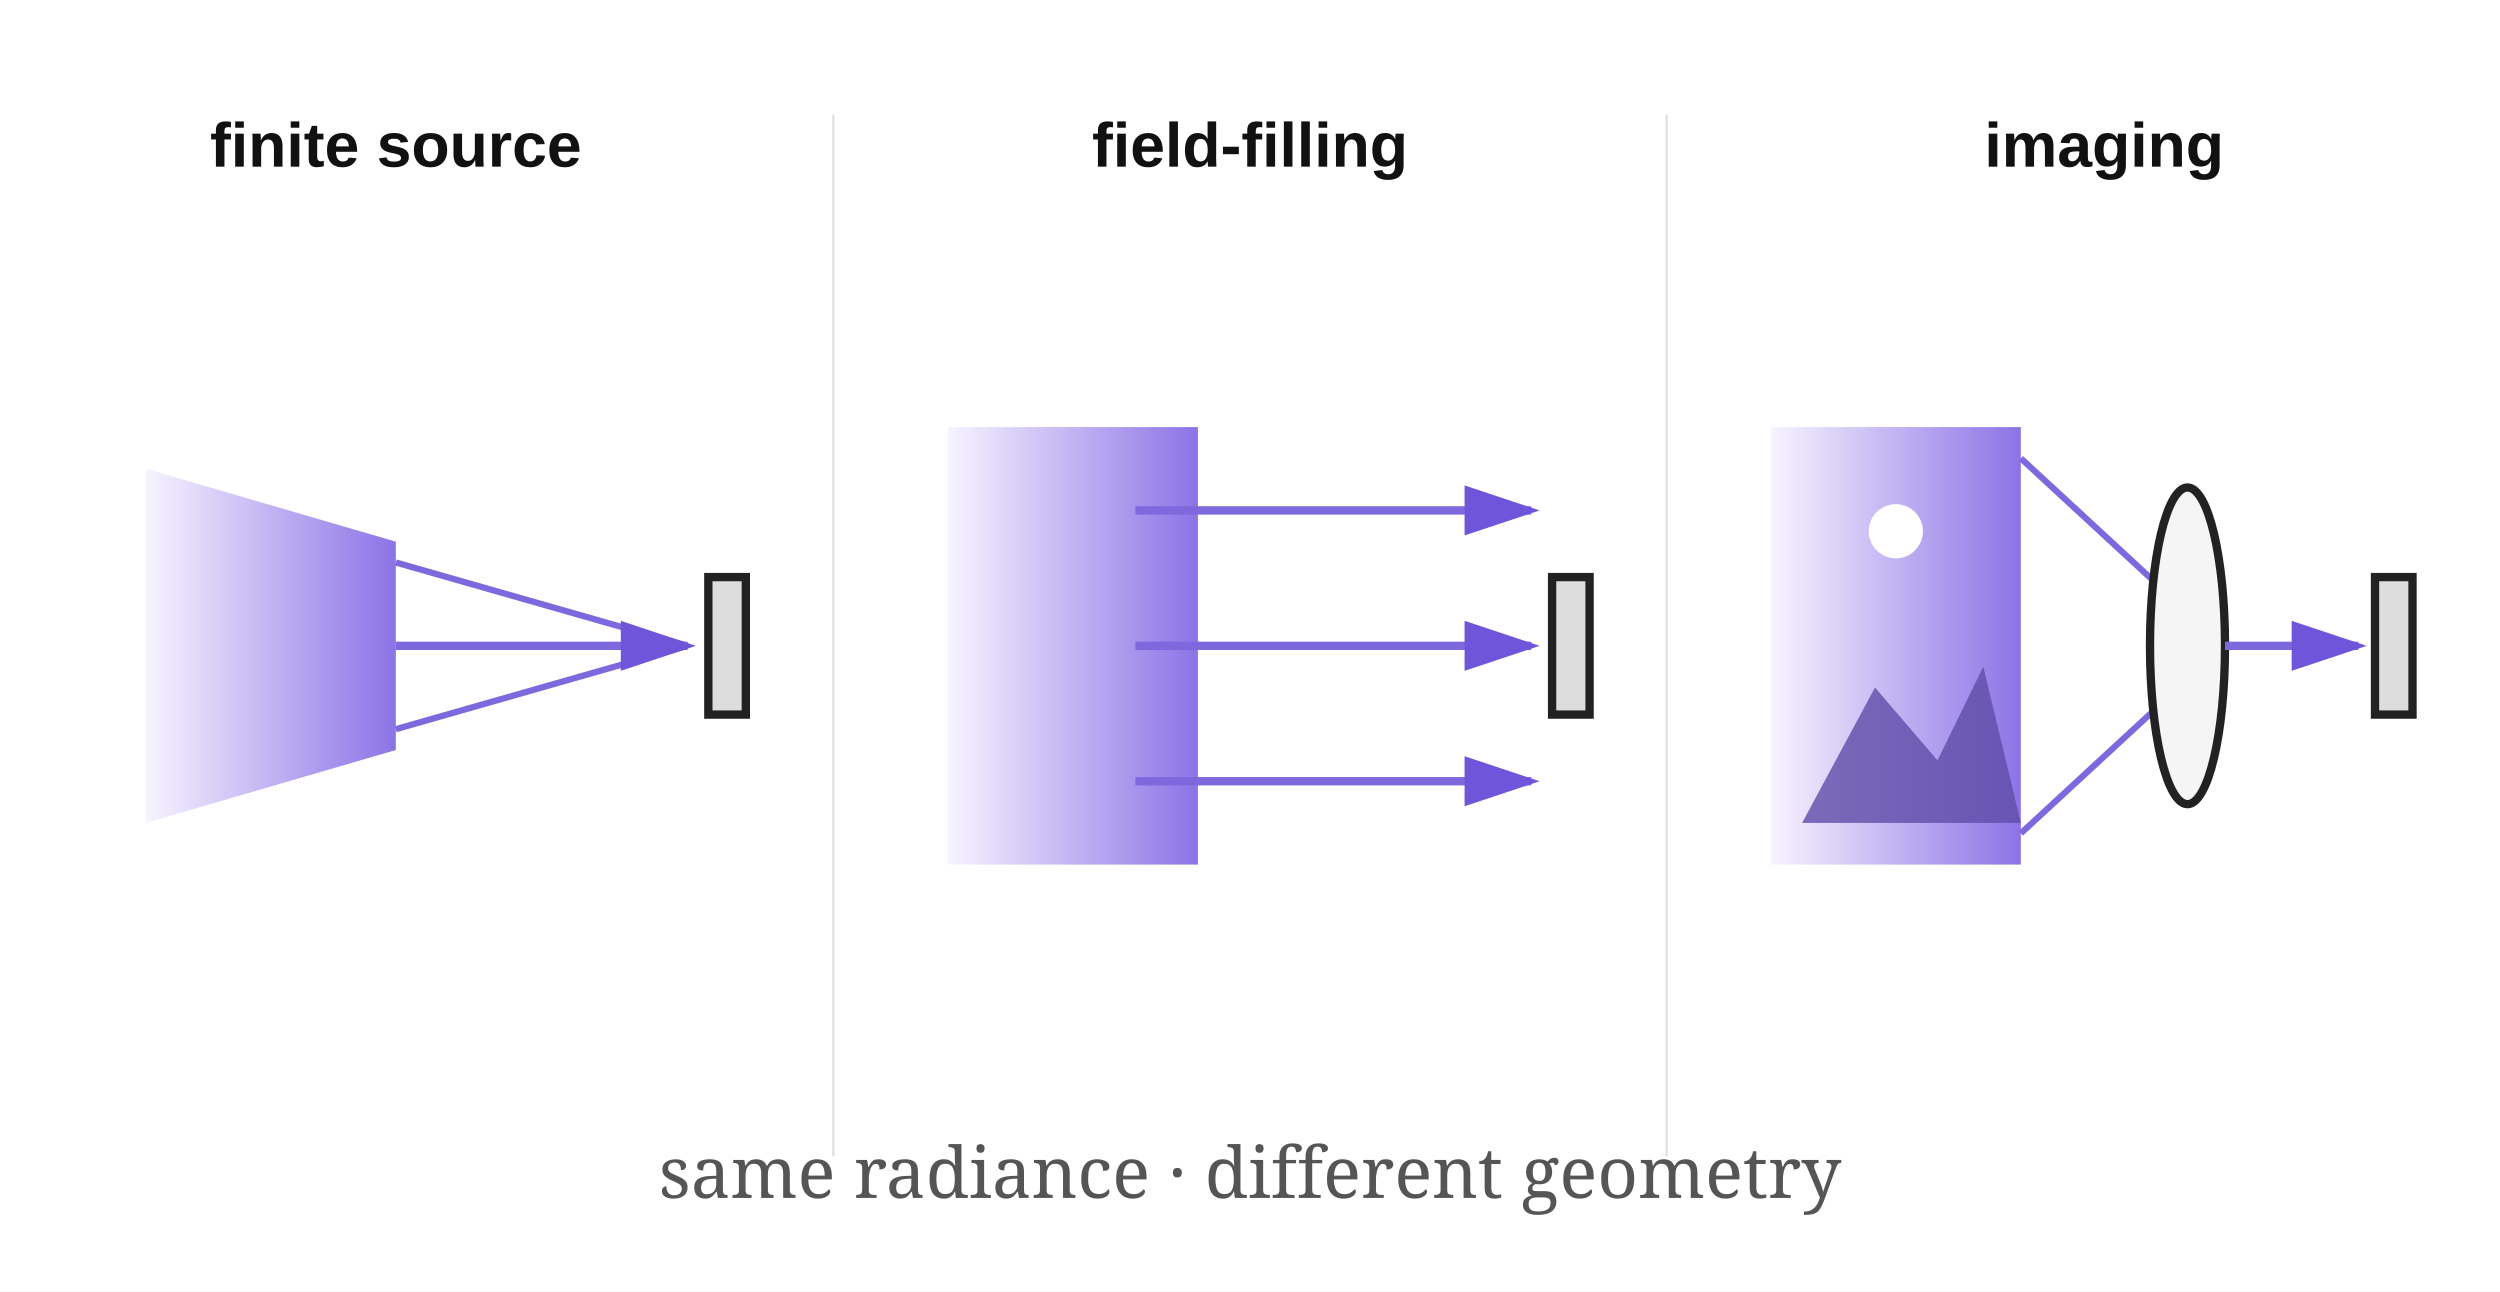
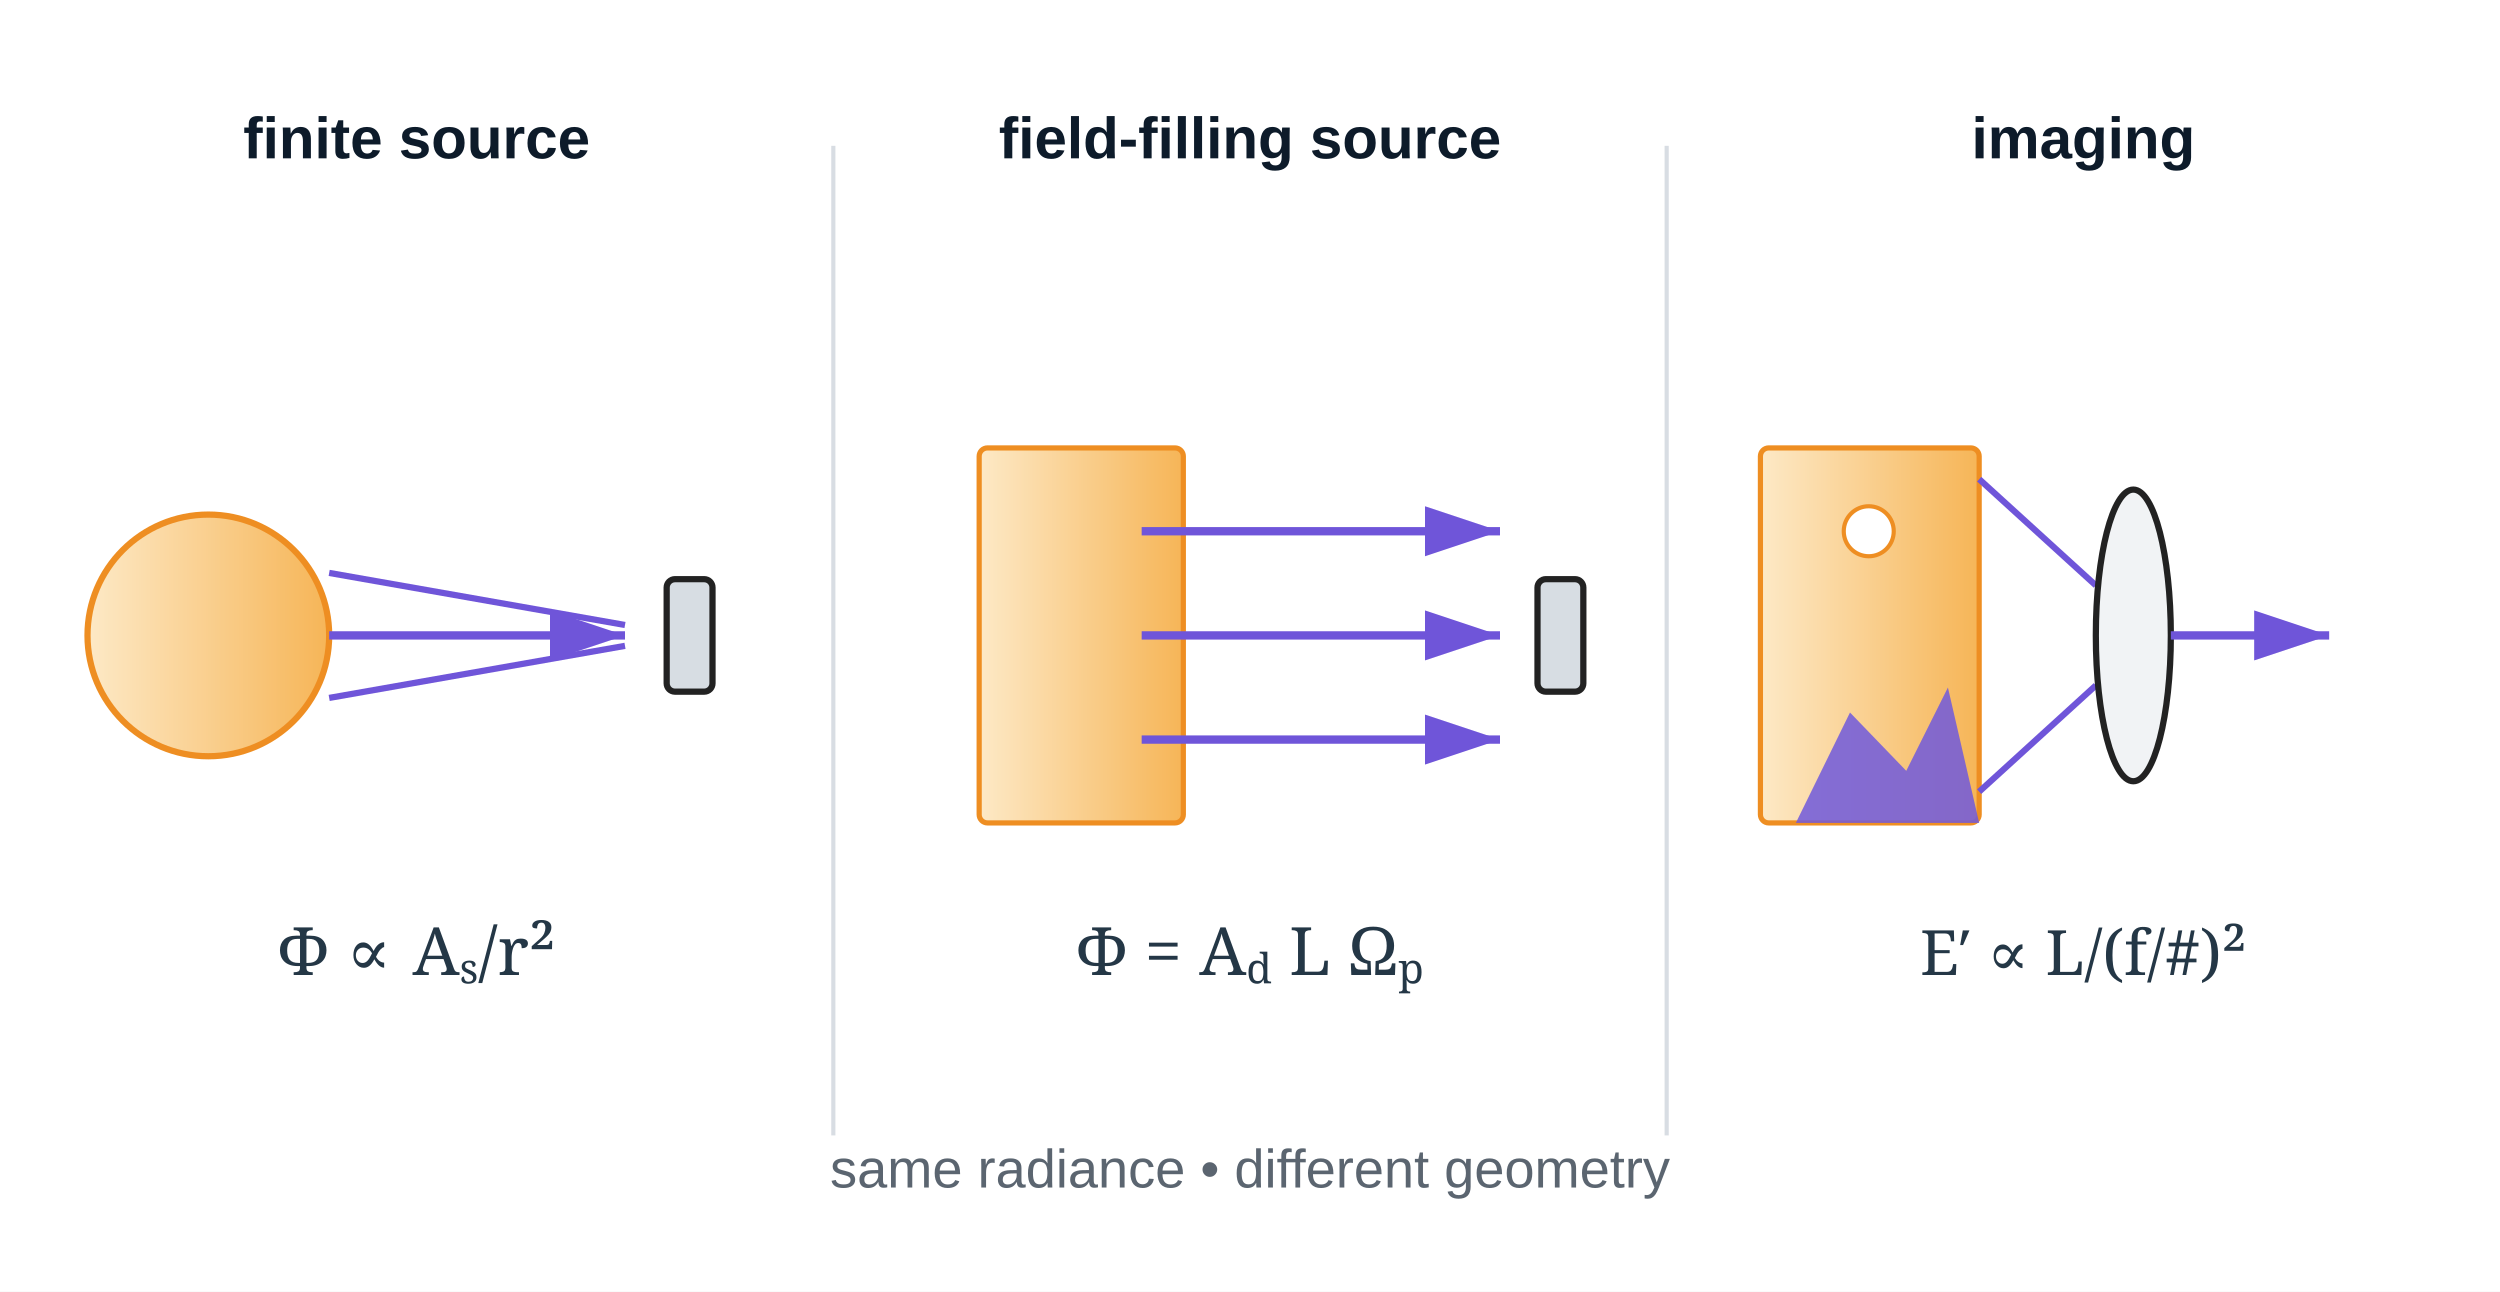
- <svg xmlns="http://www.w3.org/2000/svg" viewBox="0 0 1200 620" role="img" aria-labelledby="t d">
+ <svg xmlns="http://www.w3.org/2000/svg" viewBox="0 0 1200 620" role="img" aria-labelledby="title desc">
  <defs>
-     <marker id="arrow" markerWidth="10" markerHeight="10" refX="8" refY="3" orient="auto" markerUnits="strokeWidth">
+     <marker id="arrow" markerWidth="10" markerHeight="10" refX="9" refY="3" orient="auto" markerUnits="strokeWidth">
      <path d="M0,0 L0,6 L9,3 z" fill="#6f55d9" />
    </marker>
-     <linearGradient id="source" x1="0" x2="1">
-       <stop offset="0" stop-color="#f7f4ff" />
-       <stop offset="1" stop-color="#8c73e6" />
+     <linearGradient id="source" x1="0" y1="0" x2="1" y2="0">
+       <stop offset="0%" stop-color="#fde9c6" />
+       <stop offset="100%" stop-color="#f6b557" />
    </linearGradient>
  </defs>
-   <rect width="1200" height="620" fill="#fff" />
-   <g font-family="Arial,sans-serif" fill="#111">
-     <text x="190" y="80" text-anchor="middle" font-size="30" font-weight="600">finite source</text>
-     <text x="600" y="80" text-anchor="middle" font-size="30" font-weight="600">field-filling</text>
-     <text x="1010" y="80" text-anchor="middle" font-size="30" font-weight="600">imaging</text>
-   </g>
-   <line x1="400" y1="55" x2="400" y2="555" stroke="#ddd" />
-   <line x1="800" y1="55" x2="800" y2="555" stroke="#ddd" />
-   <g>
-     <path d="M70 225 L190 260 L190 360 L70 395 Z" fill="url(#source)" />
-     <line x1="190" y1="270" x2="330" y2="310" stroke="#7d68de" stroke-width="3" />
-     <line x1="190" y1="350" x2="330" y2="310" stroke="#7d68de" stroke-width="3" />
-     <line x1="190" y1="310" x2="330" y2="310" stroke="#7d68de" stroke-width="4" marker-end="url(#arrow)" />
-     <rect x="340" y="277" width="18" height="66" fill="#ddd" stroke="#222" stroke-width="4" />
+   <rect width="1200" height="620" fill="#ffffff" />
+   <line x1="400" y1="70" x2="400" y2="545" stroke="#d8dde3" stroke-width="2" />
+   <line x1="800" y1="70" x2="800" y2="545" stroke="#d8dde3" stroke-width="2" />
+   <g font-family="Arial, Helvetica, sans-serif" fill="#0d1b2a">
+     <text x="200" y="76" text-anchor="middle" font-size="28" font-weight="600">finite source</text>
+     <text x="600" y="76" text-anchor="middle" font-size="28" font-weight="600">field-filling source</text>
+     <text x="1000" y="76" text-anchor="middle" font-size="28" font-weight="600">imaging</text>
  </g>
  <g>
-     <rect x="455" y="205" width="120" height="210" fill="url(#source)" />
-     <g stroke="#7d68de" stroke-width="4" marker-end="url(#arrow)">
-       <line x1="545" y1="245" x2="735" y2="245" />
-       <line x1="545" y1="310" x2="735" y2="310" />
-       <line x1="545" y1="375" x2="735" y2="375" />
-     </g>
-     <rect x="745" y="277" width="18" height="66" fill="#ddd" stroke="#222" stroke-width="4" />
+     <circle cx="100" cy="305" r="58" fill="url(#source)" stroke="#ee8e22" stroke-width="3" />
+     <line x1="158" y1="275" x2="300" y2="300" stroke="#6f55d9" stroke-width="3" />
+     <line x1="158" y1="335" x2="300" y2="310" stroke="#6f55d9" stroke-width="3" />
+     <line x1="158" y1="305" x2="300" y2="305" stroke="#6f55d9" stroke-width="4" marker-end="url(#arrow)" />
+     <rect x="320" y="278" width="22" height="54" rx="4" fill="#d7dde3" stroke="#222" stroke-width="3" />
+     <text x="200" y="468" text-anchor="middle" font-family="Georgia, serif" font-size="32" fill="#243746">Φ ∝ A<tspan baseline-shift="sub" font-size="20">s</tspan>/r²</text>
  </g>
  <g>
-     <rect x="850" y="205" width="120" height="210" fill="url(#source)" />
-     <circle cx="910" cy="255" r="13" fill="#fff" />
-     <path d="M865 395 L900 330 L930 365 L952 320 L970 395 Z" fill="#5f4ca8" opacity=".8" />
-     <line x1="970" y1="220" x2="1035" y2="280" stroke="#7d68de" stroke-width="3" />
-     <line x1="970" y1="400" x2="1035" y2="340" stroke="#7d68de" stroke-width="3" />
-     <ellipse cx="1050" cy="310" rx="18" ry="76" fill="#f5f5f5" stroke="#222" stroke-width="4" />
-     <line x1="1068" y1="310" x2="1132" y2="310" stroke="#7d68de" stroke-width="4" marker-end="url(#arrow)" />
-     <rect x="1140" y="277" width="18" height="66" fill="#ddd" stroke="#222" stroke-width="4" />
+     <rect x="470" y="215" width="98" height="180" rx="4" fill="url(#source)" stroke="#ee8e22" stroke-width="2.5" />
+     <g stroke="#6f55d9" stroke-width="4" marker-end="url(#arrow)">
+       <line x1="548" y1="255" x2="720" y2="255" />
+       <line x1="548" y1="305" x2="720" y2="305" />
+       <line x1="548" y1="355" x2="720" y2="355" />
+     </g>
+     <rect x="738" y="278" width="22" height="54" rx="4" fill="#d7dde3" stroke="#222" stroke-width="3" />
+     <text x="600" y="468" text-anchor="middle" font-family="Georgia, serif" font-size="32" fill="#243746">Φ = A<tspan baseline-shift="sub" font-size="20">d</tspan> L Ω<tspan baseline-shift="sub" font-size="20">p</tspan>
+     </text>
  </g>
-   <text x="600" y="575" text-anchor="middle" font-family="Georgia,serif" font-size="34" fill="#555">same radiance · different geometry</text>
+   <g>
+     <rect x="845" y="215" width="105" height="180" rx="4" fill="url(#source)" stroke="#ee8e22" stroke-width="2.5" />
+     <circle cx="897" cy="255" r="12" fill="#fff" stroke="#ee8e22" stroke-width="2" />
+     <path d="M862 395 L888 342 L915 370 L935 330 L950 395 Z" fill="#7059dc" opacity="0.85" />
+     <line x1="950" y1="230" x2="1006" y2="281" stroke="#6f55d9" stroke-width="3" />
+     <line x1="950" y1="380" x2="1006" y2="329" stroke="#6f55d9" stroke-width="3" />
+     <ellipse cx="1024" cy="305" rx="18" ry="70" fill="#f1f3f5" stroke="#222" stroke-width="3" />
+     <line x1="1042" y1="305" x2="1118" y2="305" stroke="#6f55d9" stroke-width="4" marker-end="url(#arrow)" />
+     <text x="1000" y="468" text-anchor="middle" font-family="Georgia, serif" font-size="30" fill="#243746">E′ ∝ L/(f/#)²</text>
+   </g>
+   <text x="600" y="570" text-anchor="middle" font-family="Arial, Helvetica, sans-serif" font-size="26" fill="#5b6570">same radiance • different geometry</text>
</svg>
